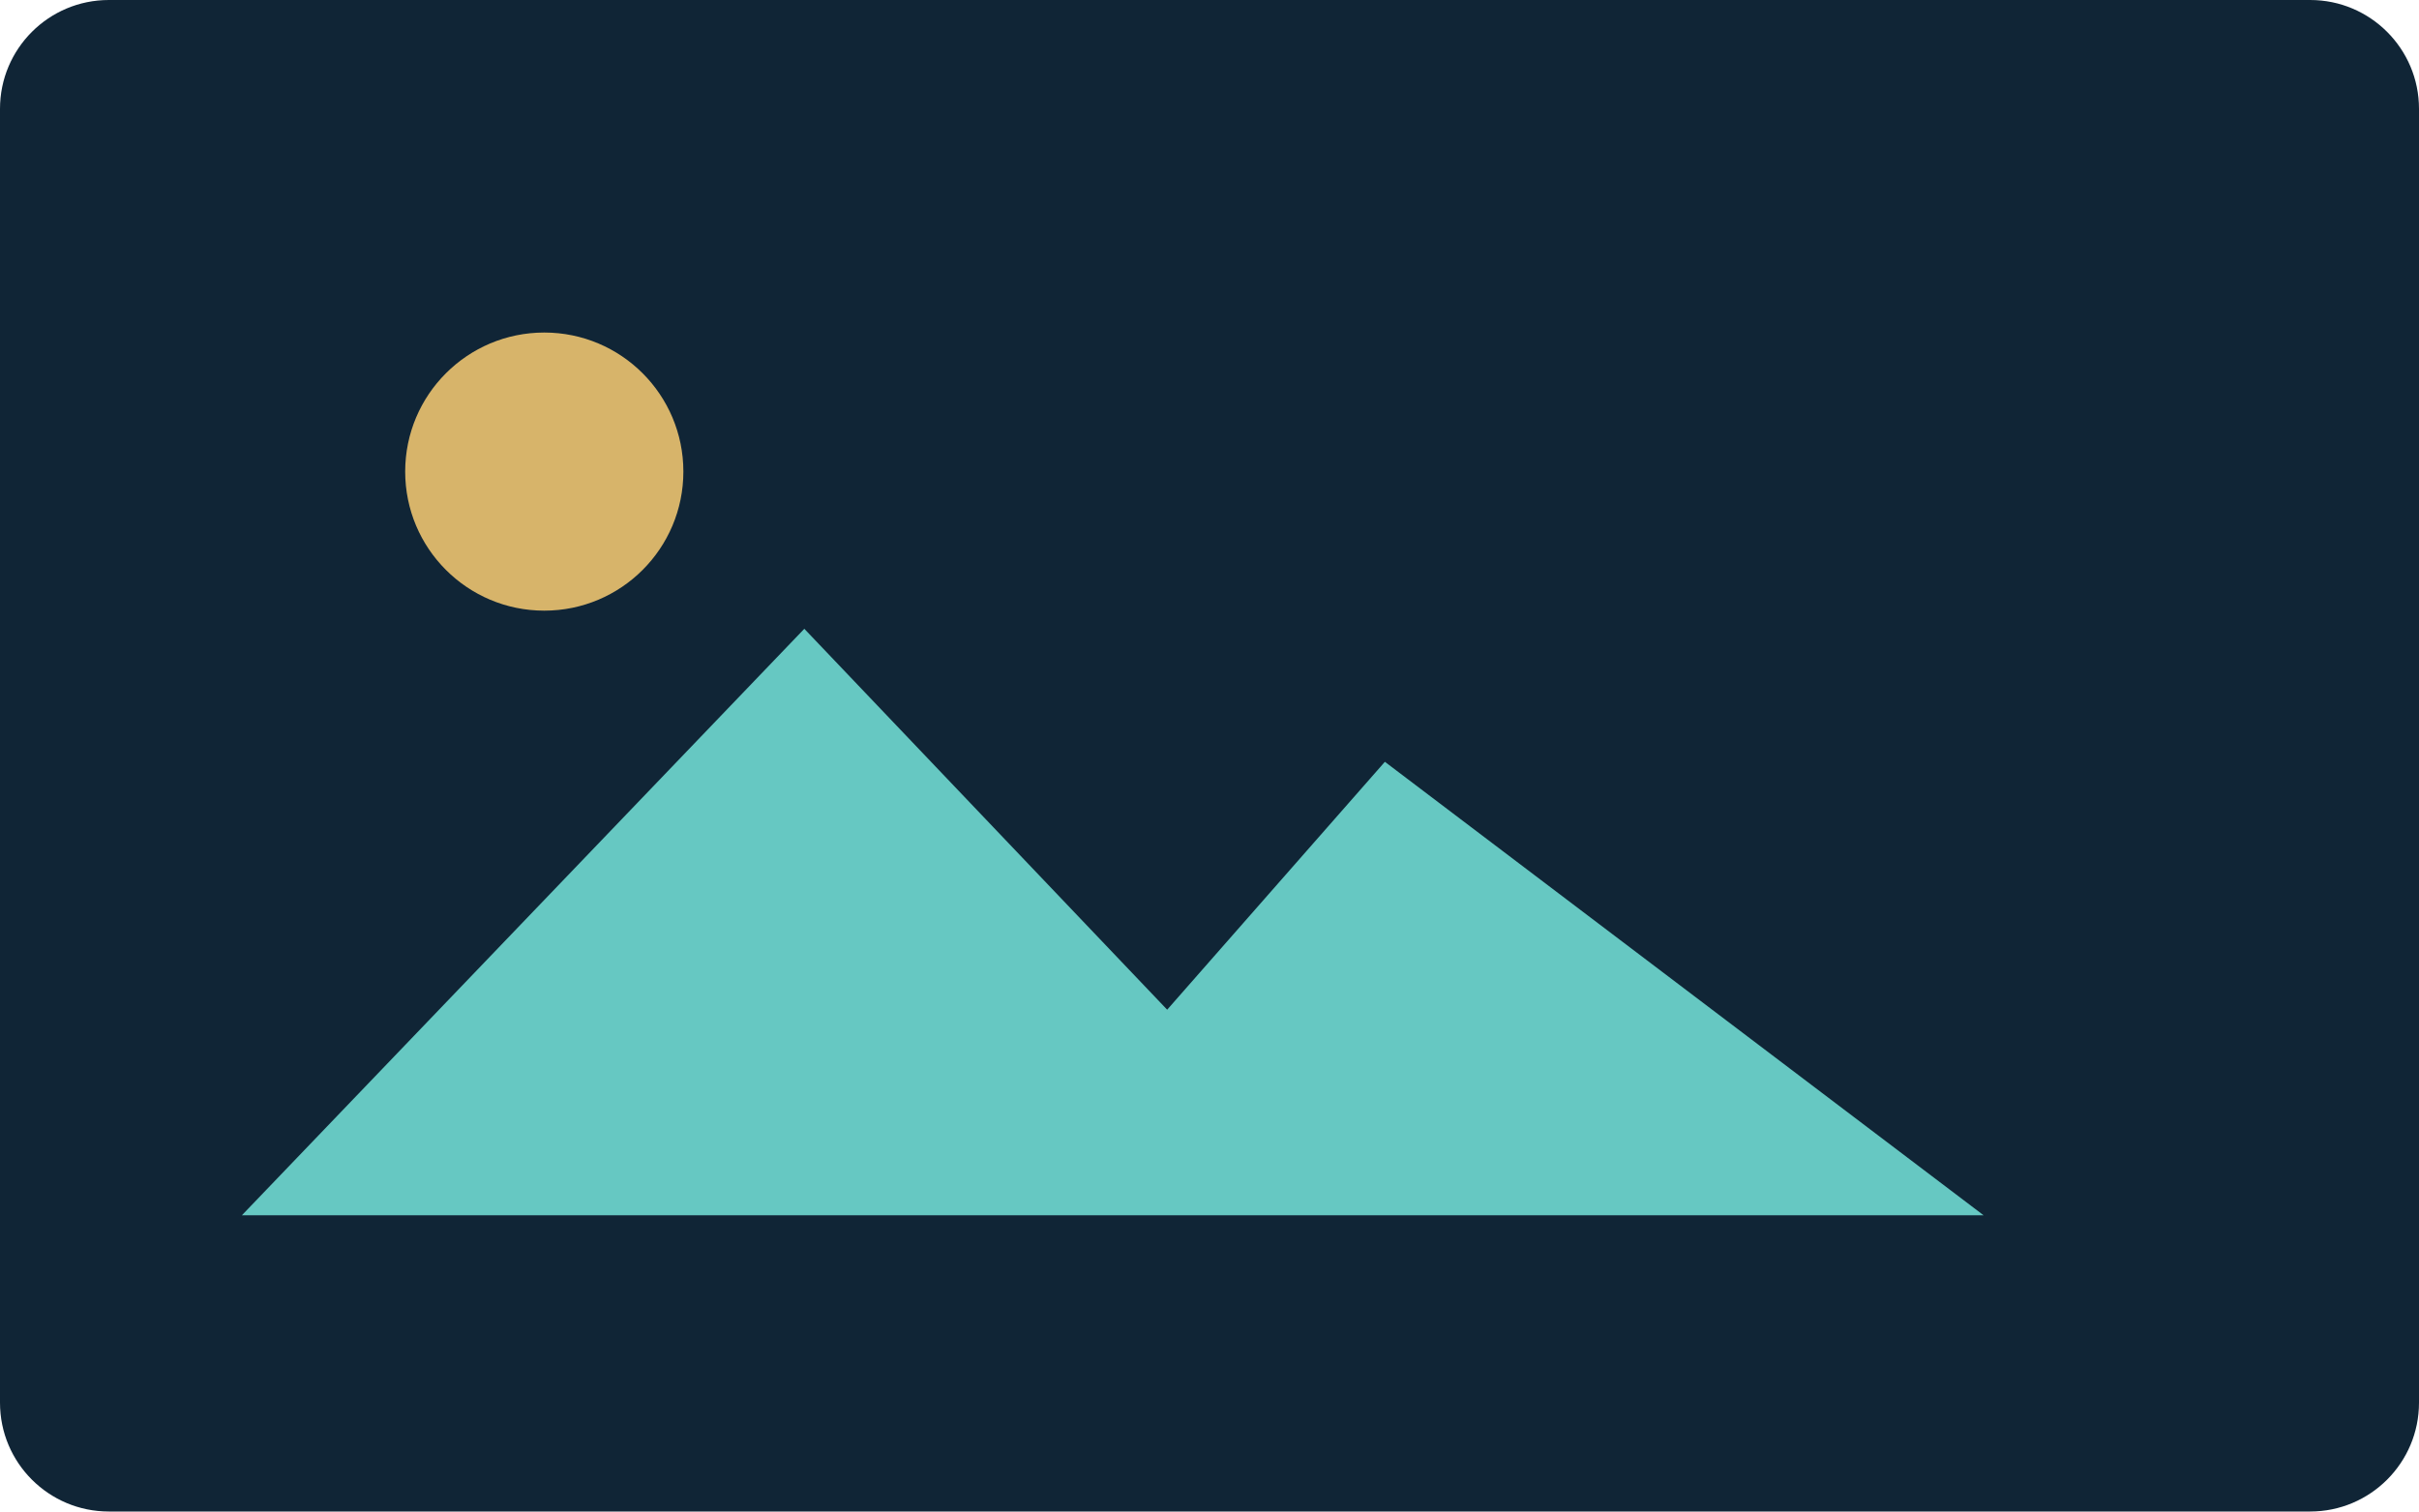
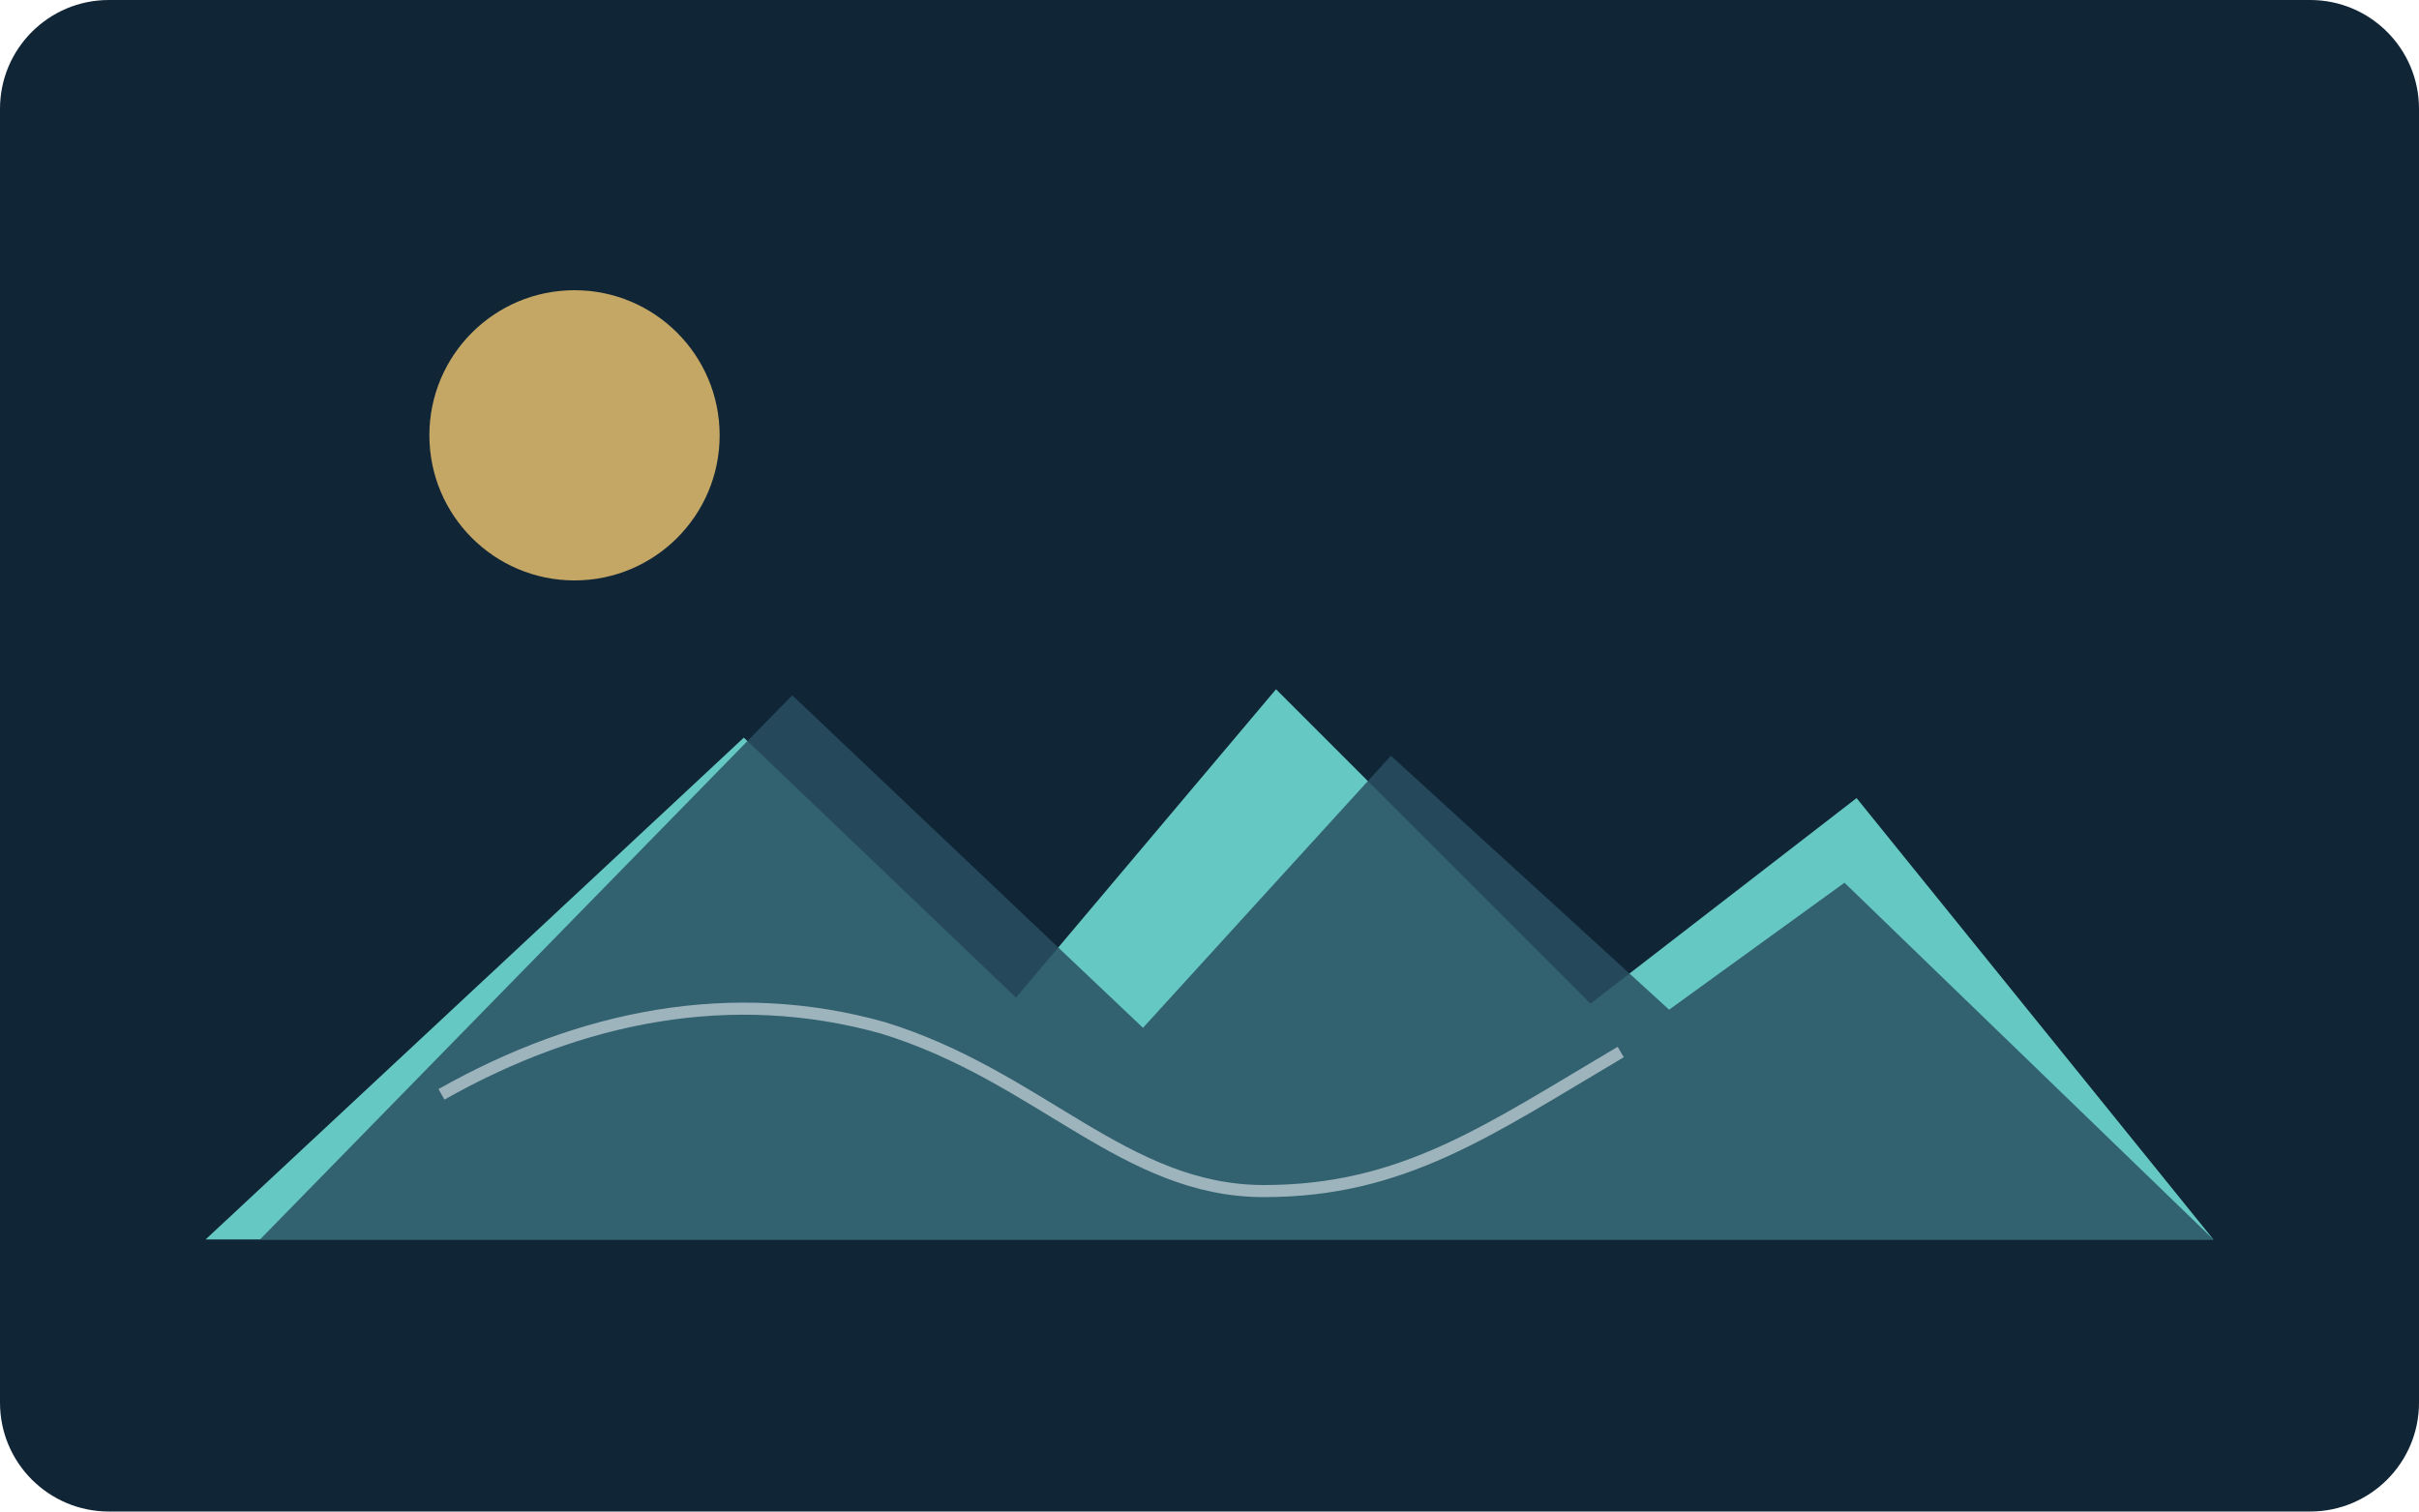
<svg xmlns="http://www.w3.org/2000/svg" viewBox="0 0 800 500">
  <rect width="800" height="500" rx="36" fill="#102536" />
-   <circle cx="180" cy="156" r="46" fill="#d7b46a" />
-   <path d="M80 402 266 208l120 126 72-82 198 150H80Z" fill="#66c8c2" />
+   <circle cx="190" cy="144" r="48" fill="#d7b46a" opacity=".9" />
+   <path d="M68 410 246 244l90 86 86-102 104 104 88-68 118 146H68Z" fill="#66c8c2" />
+   <path d="M86 410 262 230l116 110 82-90 92 84 58-42 122 118H86Z" fill="#294f62" opacity=".85" />
+   <path d="M146 362c46-26 96-36 146-22 52 16 80 54 126 54 46 0 74-20 118-46" stroke="#f4f8fb" stroke-width="4" fill="none" opacity=".55" />
</svg>
